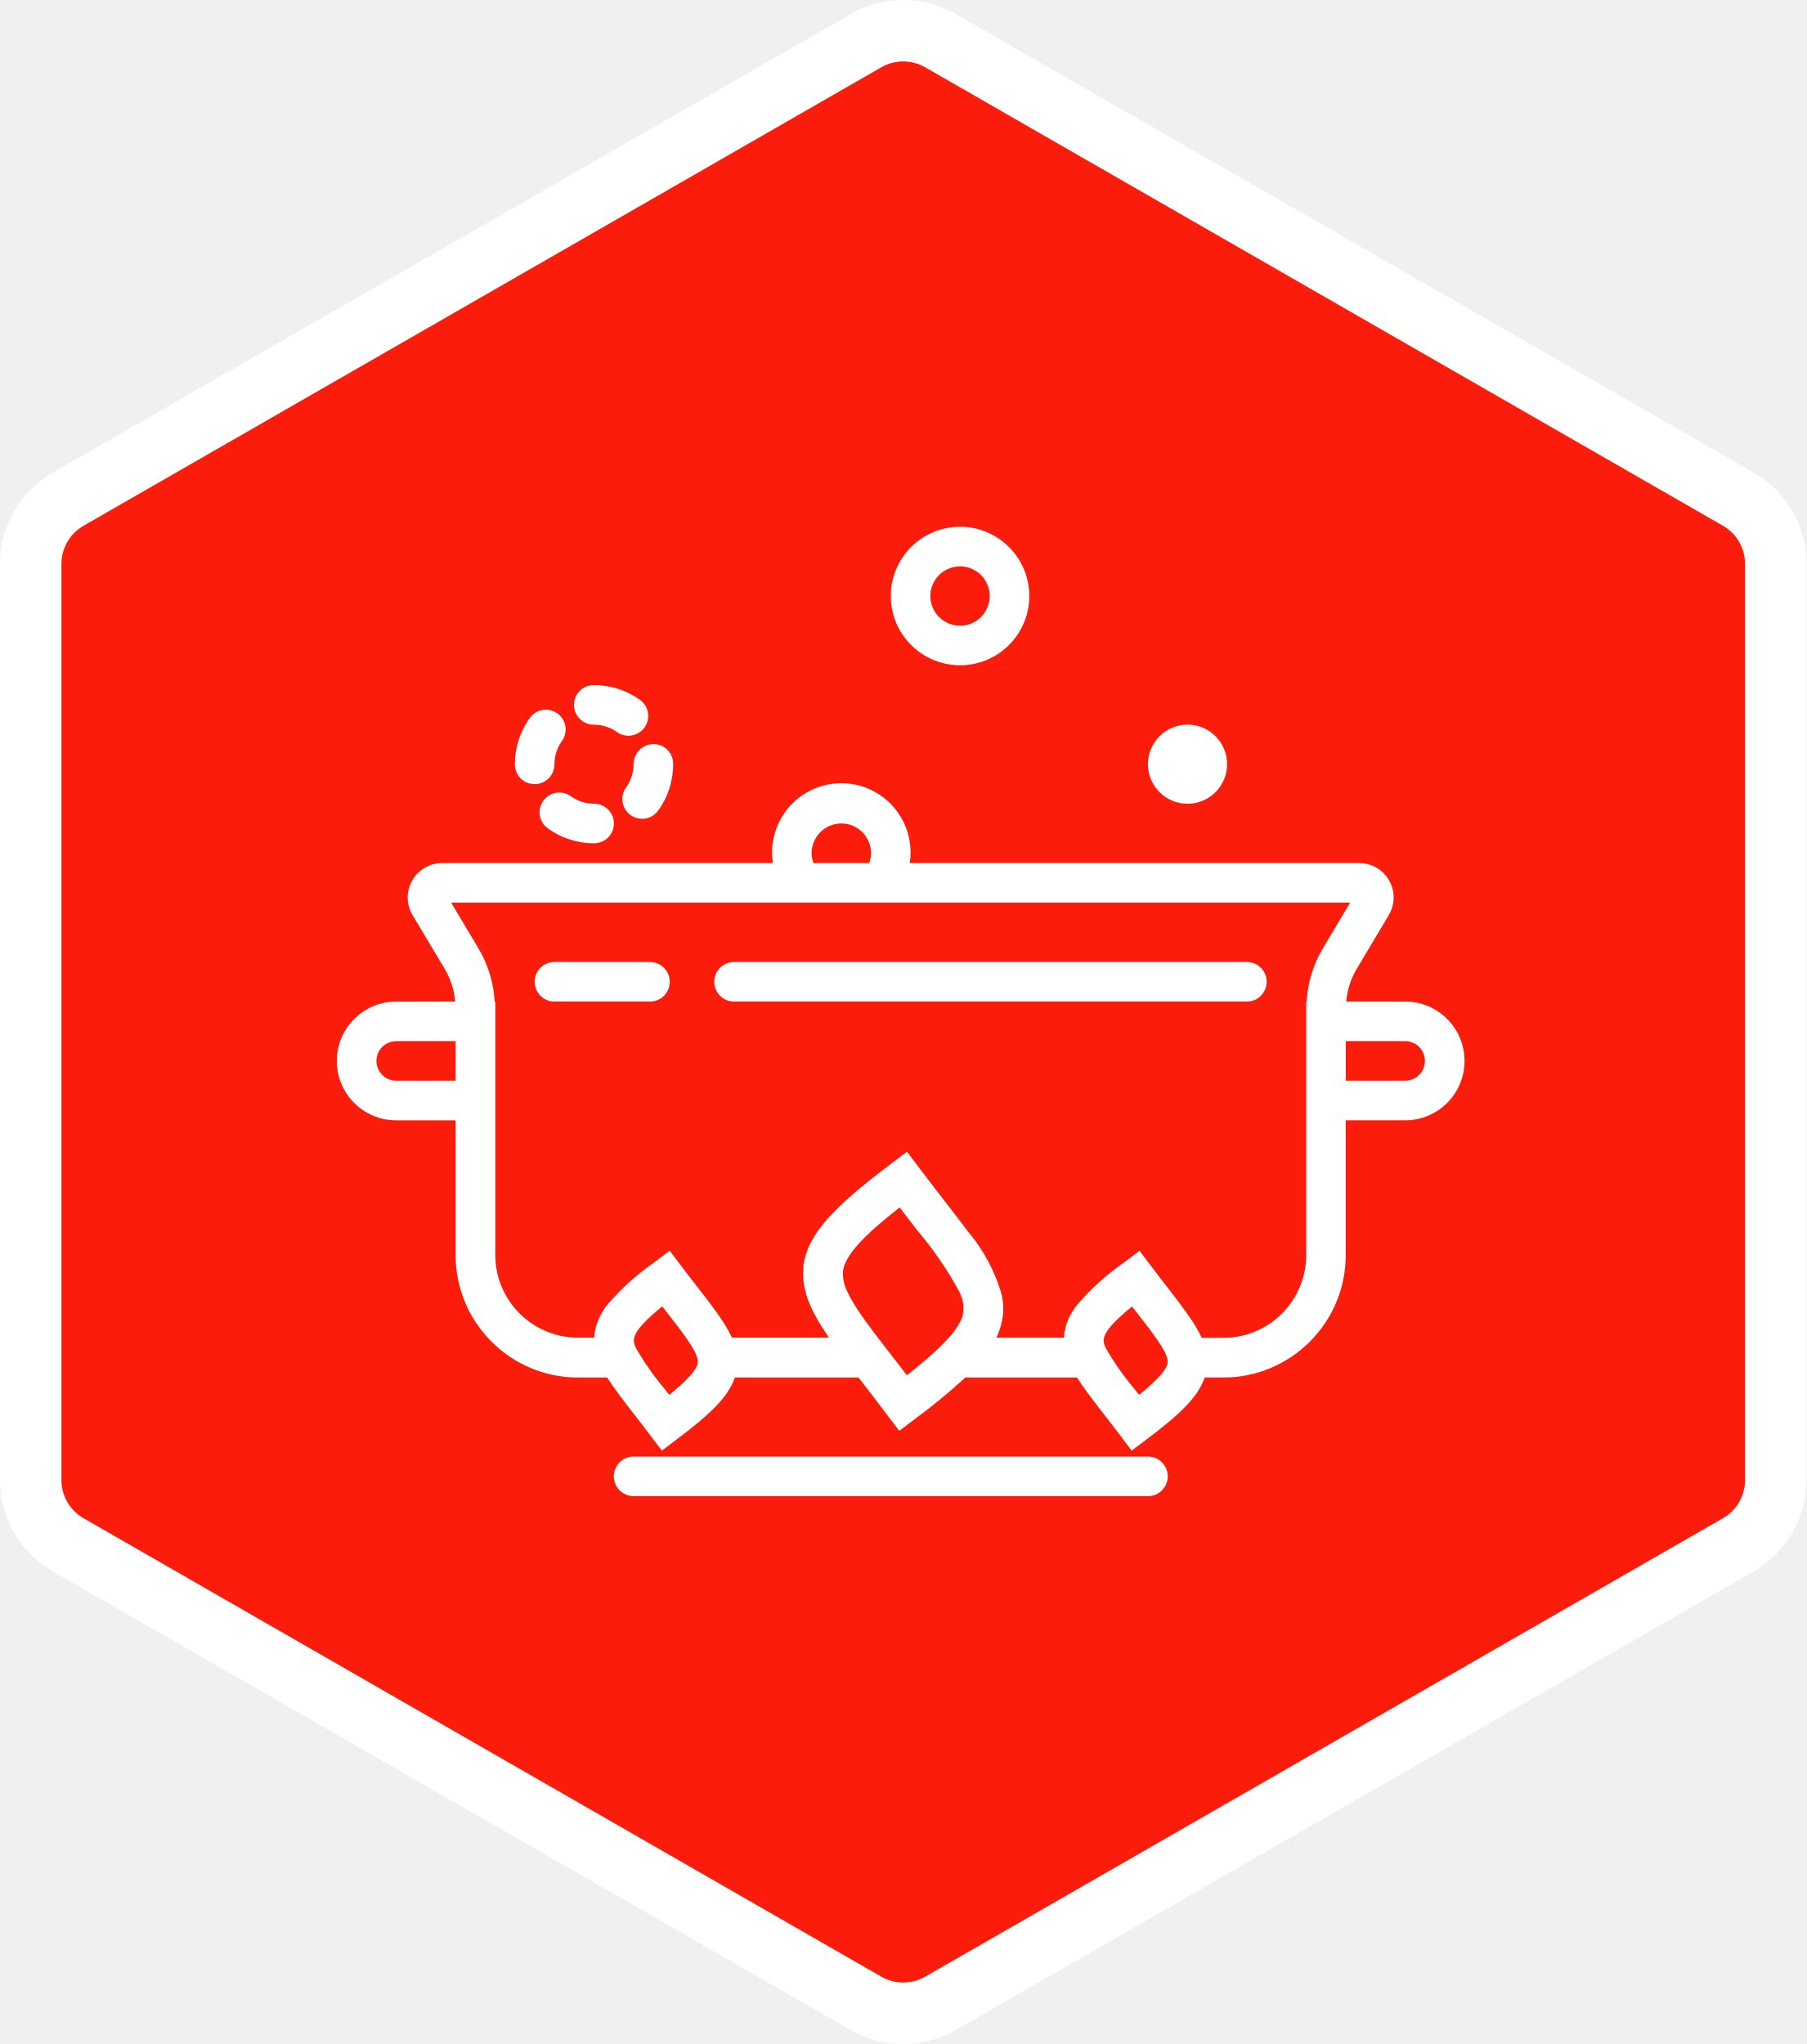
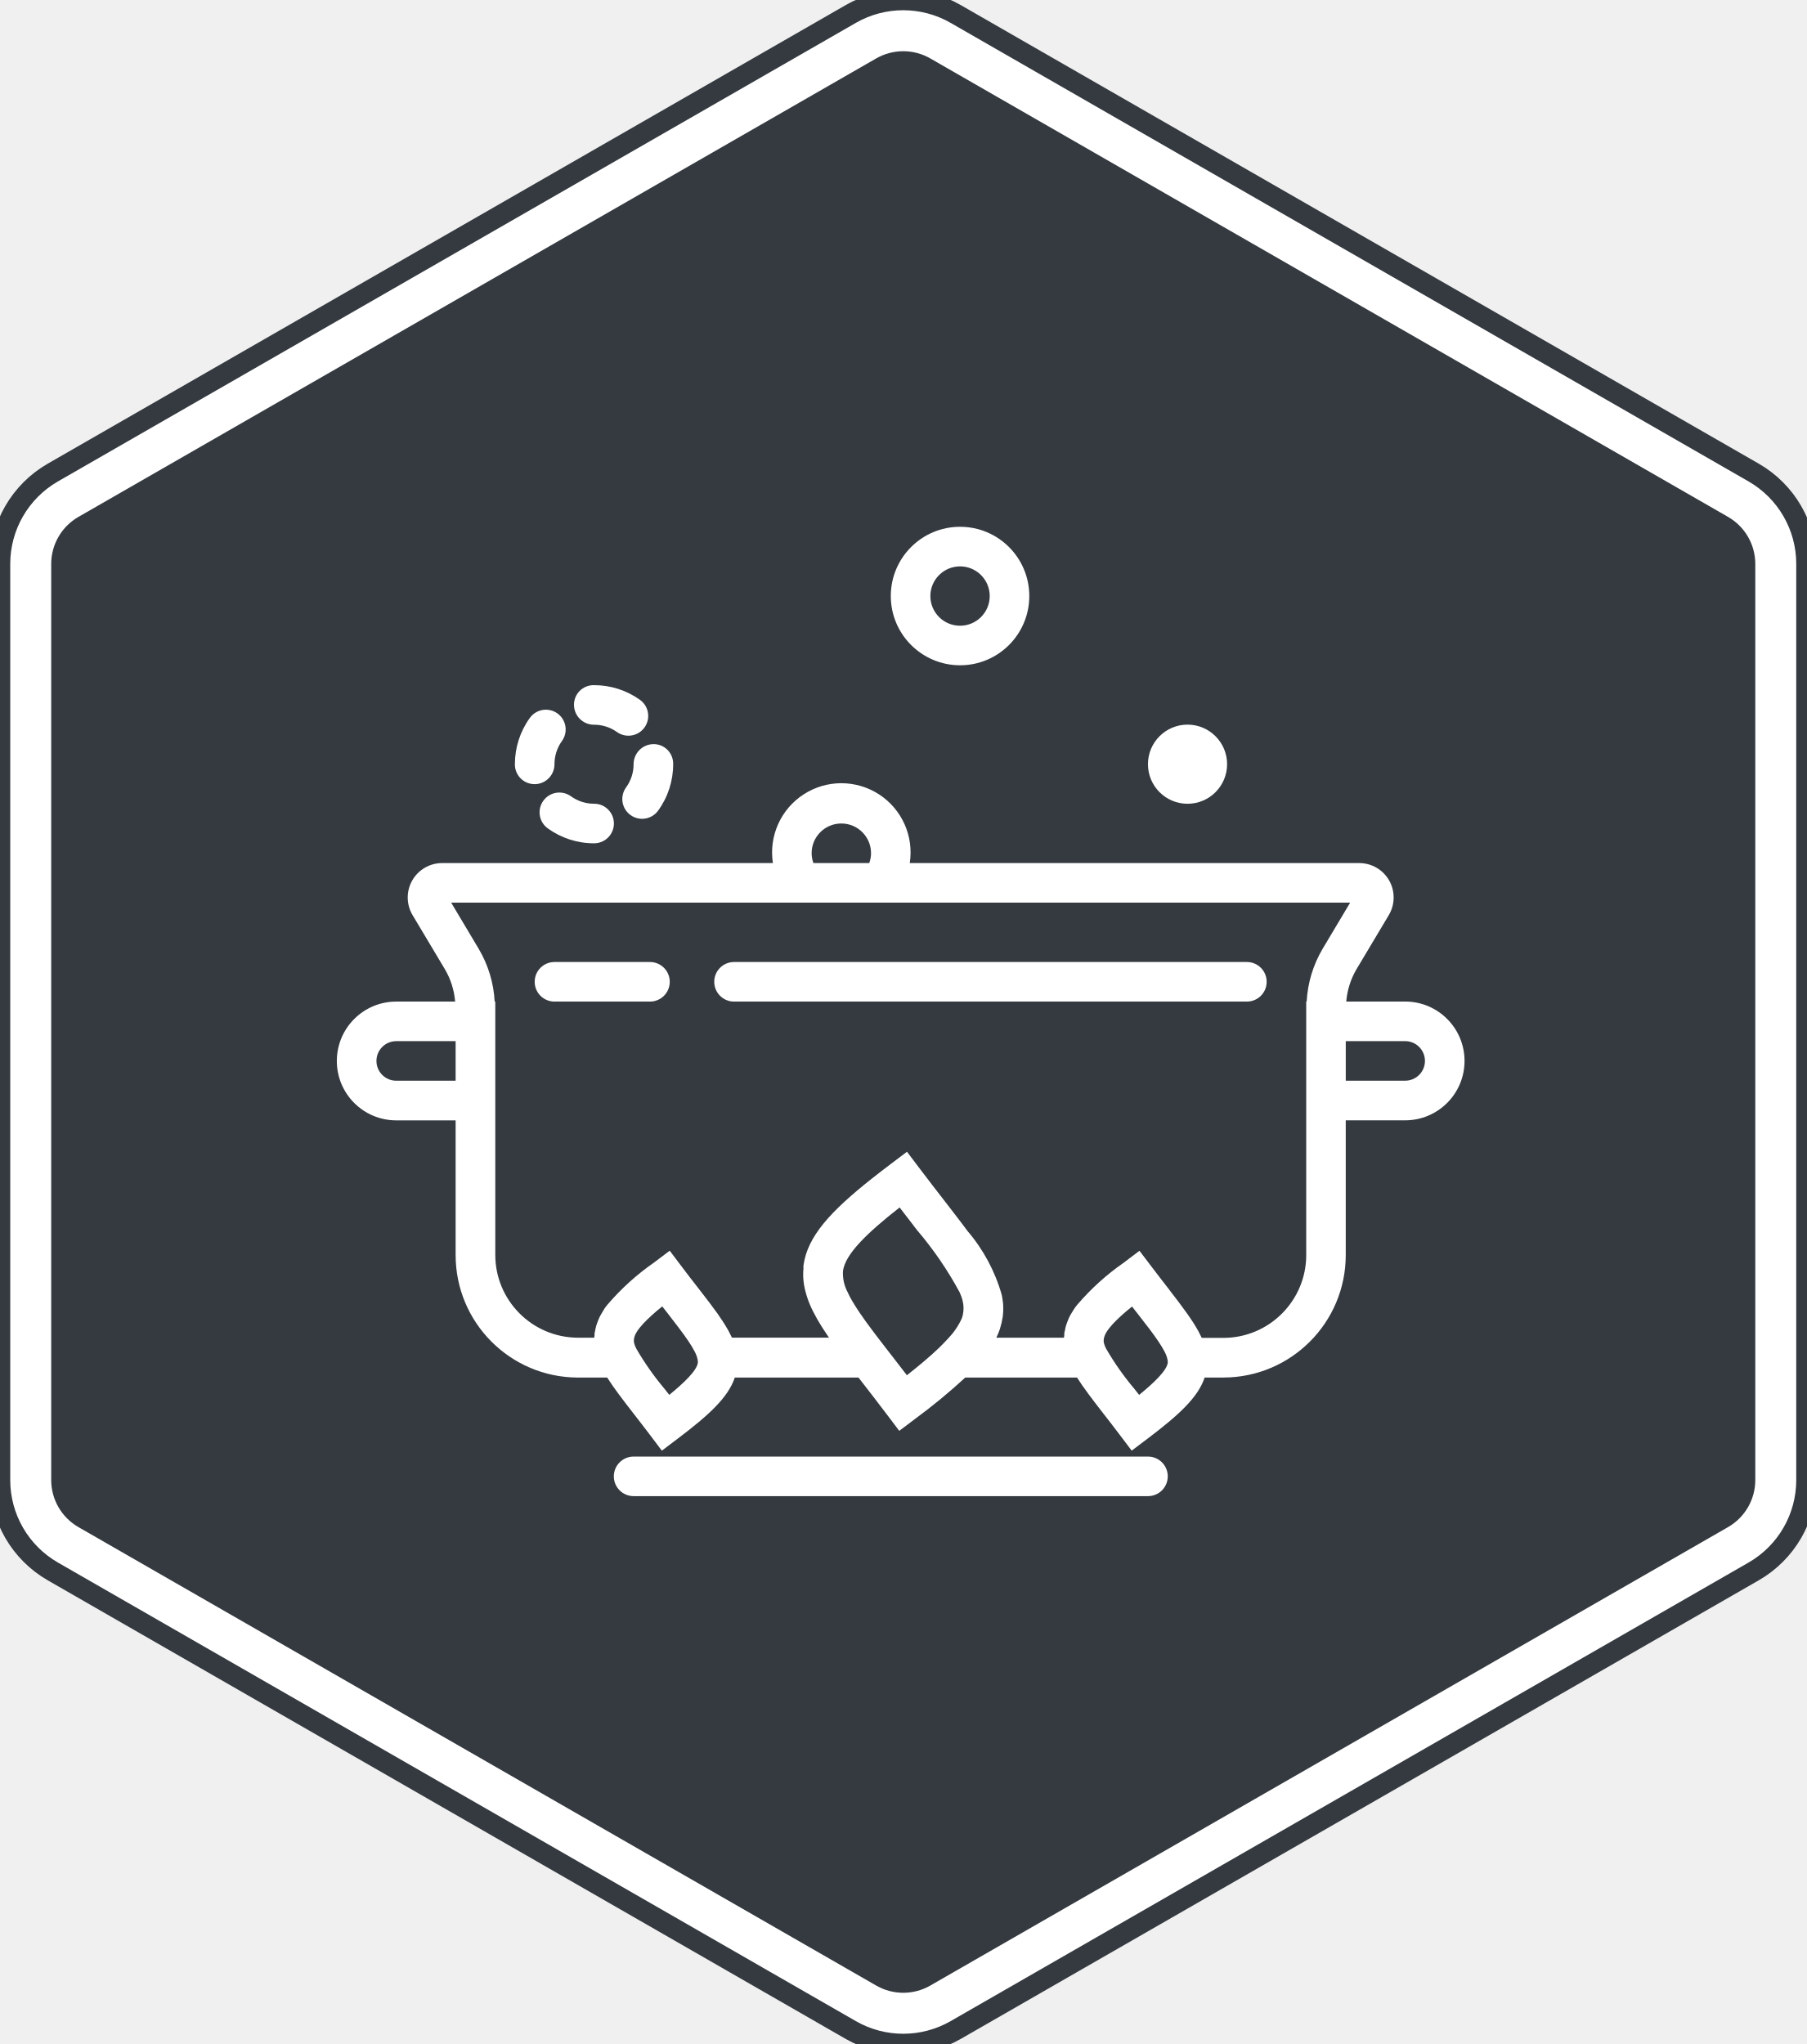
<svg xmlns="http://www.w3.org/2000/svg" width="88.202" height="99.804">
  <g data-name="Grupo 1027">
-     <g data-name="Trazado 1386" fill="#fb1c0b">
+     <g data-name="Trazado 1386" fill="#343a40" stroke="#343a40">
      <path d="M1.5 72.27V27.533c0-1.3.7-2.511 1.828-3.16L42.285 1.985a3.657 3.657 0 013.632 0l38.956 22.388a3.654 3.654 0 011.829 3.16V72.27c0 1.301-.7 2.512-1.829 3.16L45.917 97.82a3.657 3.657 0 01-3.632 0L3.328 75.43A3.654 3.654 0 011.5 72.27z" />
      <path d="M85.202 27.533a2.15 2.15 0 00-1.076-1.859L45.17 3.285a2.152 2.152 0 00-2.138 0L4.076 25.674A2.15 2.15 0 003 27.534V72.27a2.15 2.15 0 001.076 1.86l38.956 22.388c.66.38 1.478.38 2.138 0L84.126 74.13a2.15 2.15 0 001.076-1.86V27.533m3 0V72.27a5.145 5.145 0 01-2.581 4.46L46.664 99.12a5.145 5.145 0 01-5.127 0L2.581 76.73A5.145 5.145 0 010 72.27V27.533c0-1.841.984-3.542 2.581-4.46L41.537.684a5.145 5.145 0 015.127 0l38.957 22.389a5.145 5.145 0 012.581 4.46z" fill="#fff" />
    </g>
    <g fill="#fff">
      <path data-name="Trazado 1614" d="M68.606 48.903h-2.875a3.712 3.712 0 01.5-1.578l1.576-2.641a1.68 1.68 0 00-1.439-2.542H44.419a3.381 3.381 0 10-6.682 0H21.581a1.681 1.681 0 00-1.435 2.545l1.576 2.639a3.709 3.709 0 01.5 1.579h-2.876a2.9 2.9 0 100 5.8h2.9v6.568a5.983 5.983 0 005.962 5.99h1.438c.324.512.752 1.069 1.27 1.736.25.322.524.674.817 1.062l.582.771.771-.583c1.526-1.153 2.466-2.015 2.791-2.987h6.039l.14.181c.387.5.813 1.047 1.268 1.651l.582.771.771-.582a28.894 28.894 0 002.453-2.021h5.456c.323.512.752 1.069 1.269 1.736.25.321.523.673.817 1.062l.583.771.771-.582c1.527-1.153 2.467-2.015 2.791-2.987h.929a5.982 5.982 0 005.96-5.99v-6.569h2.9a2.9 2.9 0 000-5.8zm-28.978-7.244a1.45 1.45 0 112.9 0 1.4 1.4 0 01-.087.483h-2.726a1.391 1.391 0 01-.087-.483zm-20.282 11.11a.966.966 0 110-1.932h2.9v1.932zm13.335 15.344l-.236-.3a13.767 13.767 0 01-1.374-1.954 1.91 1.91 0 01-.057-.123 1.235 1.235 0 01-.055-.168.6.6 0 01.026-.317.834.834 0 01.064-.149 1.4 1.4 0 01.084-.138 2.924 2.924 0 01.212-.263c.021-.024.036-.044.059-.069.121-.128.258-.261.409-.4s.32-.281.52-.444l.236.3c.4.518.76.98 1.027 1.374a5.1 5.1 0 01.315.519l.014.027a1.412 1.412 0 01.138.387.53.53 0 01.009.146c-.053.387-.679.984-1.392 1.565zm11.929-8.261l.164.211a17.386 17.386 0 012.076 3.03l.03.069a2.469 2.469 0 01.1.274c0 .011.006.023.009.034a1.5 1.5 0 01.024.718c-.012.045-.019.089-.036.134l-.027.074a3.538 3.538 0 01-.656.958c-.077.083-.157.168-.244.257l-.2.2c-.43.413-.96.859-1.571 1.339l-.694-.9-.212-.272-.217-.281-.384-.5-.1-.132c-.11-.146-.215-.286-.315-.424l-.115-.158q-.145-.2-.272-.39c-.028-.04-.053-.08-.08-.12a9.707 9.707 0 01-.282-.452 4.26 4.26 0 01-.2-.378l-.01-.025a1.946 1.946 0 01-.239-1.061c.11-.821 1.163-1.844 2.765-3.1.242.317.474.615.693.9zm11.01 8.261l-.236-.3a13.586 13.586 0 01-1.379-1.962l-.05-.109a1.155 1.155 0 01-.063-.193.612.612 0 01.031-.29.834.834 0 01.066-.155c.024-.042.05-.088.082-.135a2.78 2.78 0 01.213-.265c.021-.023.034-.042.058-.068.121-.129.259-.262.41-.4s.32-.28.52-.441l.137.177.1.126.082.105c.145.187.284.367.415.539l.08.1c.161.215.307.414.433.6l.026.038a5.059 5.059 0 01.306.5l.018.035a1.391 1.391 0 01.137.384.533.533 0 01.009.146c-.055.385-.681.982-1.395 1.563zm8.157-6.845a4.049 4.049 0 01-4.03 4.058h-1.071c-.008-.018-.02-.037-.028-.054a5.323 5.323 0 00-.303-.558 10.202 10.202 0 00-.274-.418c-.033-.047-.066-.1-.1-.144a22.55 22.55 0 00-.344-.469l-.1-.136-.343-.446-.15-.2c-.25-.321-.523-.672-.816-1.06l-.583-.768-.771.583a11.987 11.987 0 00-2.263 2.047c-.039.052-.086.1-.121.155-.047.067-.084.136-.126.2s-.095.153-.134.23-.064.149-.094.223-.057.142-.078.214a2.354 2.354 0 00-.056.249c-.008.04-.021.079-.027.118s0 .068 0 .1-.016.082-.018.125h-3.301a3.657 3.657 0 00.168-.406c.008-.024.012-.048.02-.071a3.173 3.173 0 00.116-.5c0-.016.009-.031.011-.047s0-.021 0-.032a2.991 2.991 0 00.018-.545c0-.057-.011-.114-.017-.171a4.057 4.057 0 00-.05-.313 8.271 8.271 0 00-1.665-3.115 33.147 33.147 0 00-.359-.478c-.095-.124-.194-.255-.294-.383s-.213-.276-.321-.417l-.14-.181c-.387-.5-.812-1.047-1.268-1.651l-.581-.77-.771.582q-.49.369-.926.714c-2.031 1.608-3.17 2.84-3.358 4.263-.006.046 0 .092 0 .138a3.084 3.084 0 00-.013.378c0 .079.008.158.016.238a3.343 3.343 0 00.055.343 4.732 4.732 0 00.483 1.275c.047.09.095.181.147.273a11.795 11.795 0 00.466.736c.031.046.059.091.092.137h-4.736c-.01-.022-.025-.046-.036-.068a4.944 4.944 0 00-.302-.552 7.663 7.663 0 00-.265-.4 4.883 4.883 0 01-.1-.15c-.114-.16-.238-.328-.369-.5l-.057-.076c-.16-.21-.329-.43-.512-.665l-.084-.108c-.229-.295-.469-.6-.733-.954l-.582-.772-.771.582a12.031 12.031 0 00-2.265 2.048c-.04.051-.085.1-.121.155-.047.068-.085.137-.126.207s-.095.152-.132.228-.064.149-.094.224-.056.142-.077.213a2.462 2.462 0 00-.056.249c-.008.039-.021.078-.027.118s0 .068 0 .1a1.233 1.233 0 00-.018.124h-.8a4.048 4.048 0 01-4.03-4.058V48.903h-.03a5.623 5.623 0 00-.776-2.568l-1.348-2.262h43.894l-1.349 2.262a5.646 5.646 0 00-.775 2.567h-.022v12.363zm4.83-8.5h-2.9v-1.932h2.9a.966.966 0 010 1.932zm0 0" />
      <path data-name="Trazado 1615" d="M46.874 32.484a3.381 3.381 0 10-3.381-3.381 3.384 3.384 0 003.381 3.381zm0-4.829a1.449 1.449 0 11-1.449 1.449 1.451 1.451 0 011.449-1.449zm0 0" />
      <path data-name="Trazado 1616" d="M59.913 37.314a1.932 1.932 0 11-1.932-1.932 1.932 1.932 0 011.932 1.932zm0 0" />
      <path data-name="Trazado 1617" d="M30.935 37.314a1.917 1.917 0 01-.367 1.134.966.966 0 001.565 1.133 3.839 3.839 0 00.734-2.267v-.032a.951.951 0 00-.966-.948.98.98 0 00-.966.98zm0 0" />
      <path data-name="Trazado 1618" d="M29.004 35.387a1.914 1.914 0 011.118.356.966.966 0 101.122-1.573 3.84 3.84 0 00-2.241-.715h-.025a.954.954 0 00-.953.966.975.975 0 00.978.966zm0 0" />
      <path data-name="Trazado 1619" d="M26.106 38.289a.972.972 0 00.966-.975 1.926 1.926 0 01.362-1.127.966.966 0 10-1.572-1.123 3.853 3.853 0 00-.722 2.25v.017a.959.959 0 00.966.957zm0 0" />
      <path data-name="Trazado 1620" d="M26.527 39.1a.966.966 0 00.219 1.348 3.837 3.837 0 002.257.728h.009a.966.966 0 00-.008-1.932 1.912 1.912 0 01-1.128-.364.966.966 0 00-1.349.22zm0 0" />
      <path data-name="Trazado 1621" d="M56.049 71.121H30.936a.966.966 0 100 1.932H56.05a.966.966 0 100-1.932zm0 0" />
      <path data-name="Trazado 1622" d="M60.879 46.973h-25.04a.966.966 0 000 1.932h25.04a.966.966 0 000-1.932zm0 0" />
      <path data-name="Trazado 1623" d="M31.734 46.973h-4.662a.966.966 0 000 1.932h4.663a.966.966 0 100-1.932zm0 0" />
    </g>
  </g>
</svg>
